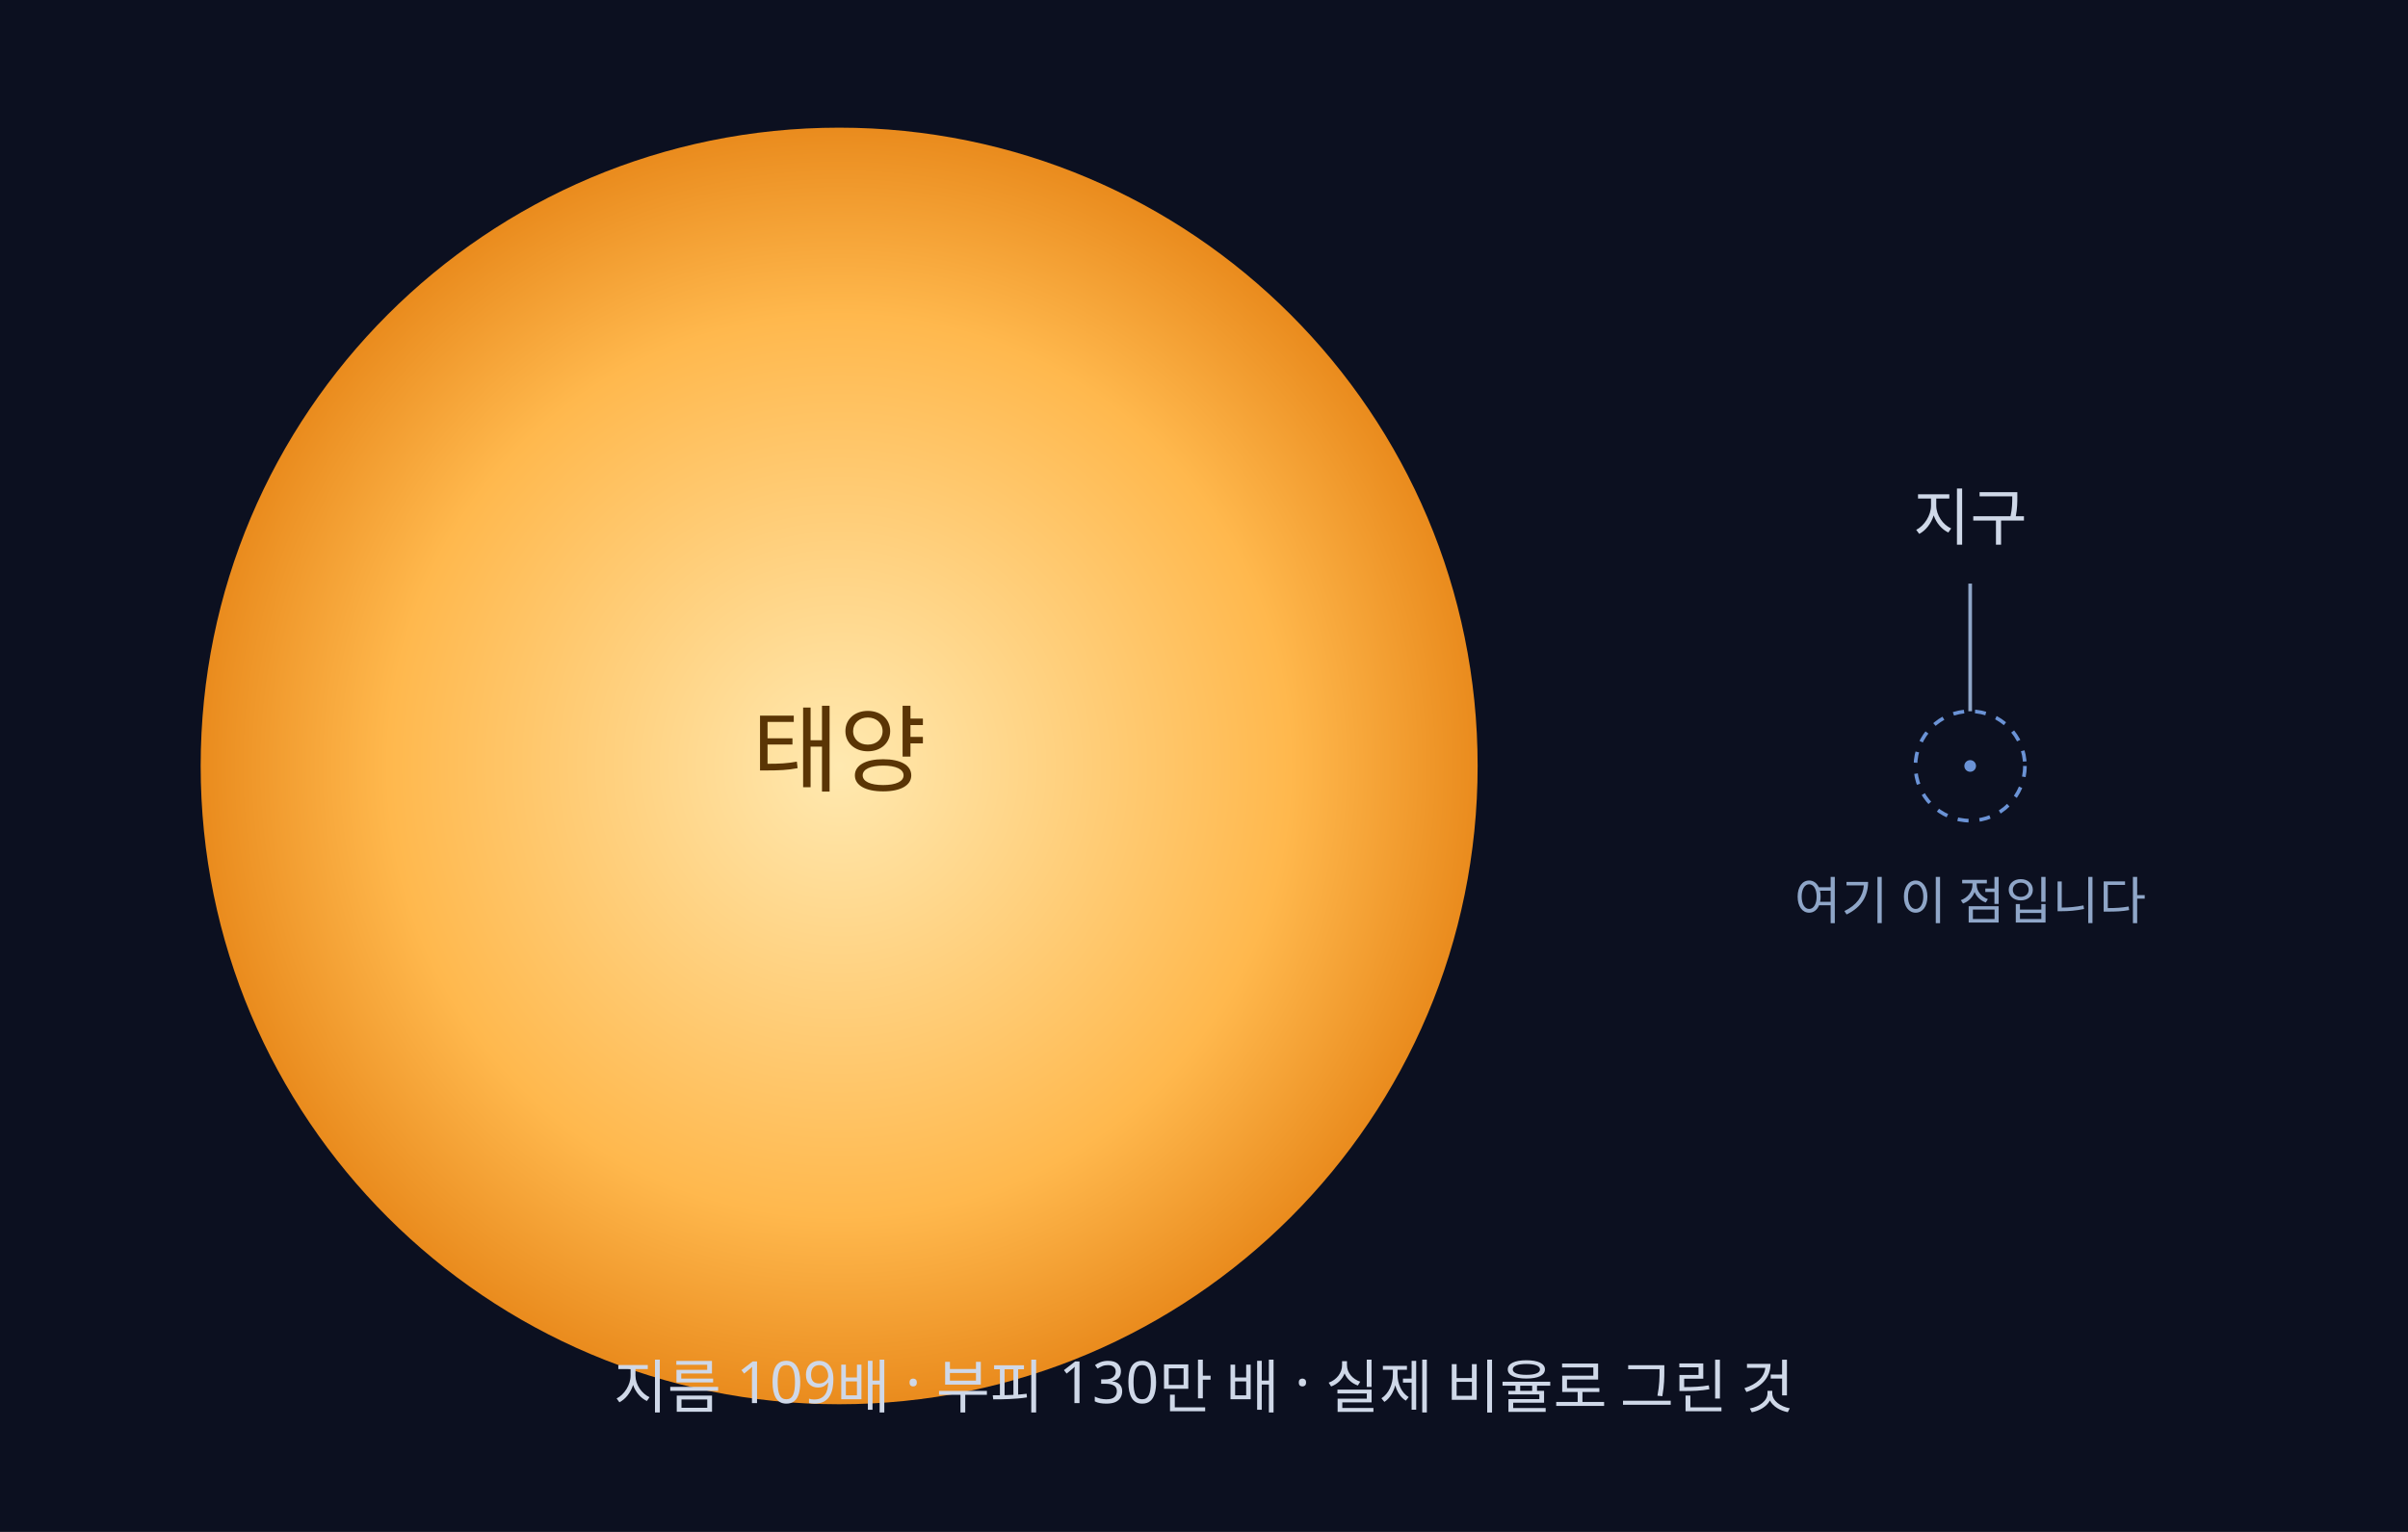
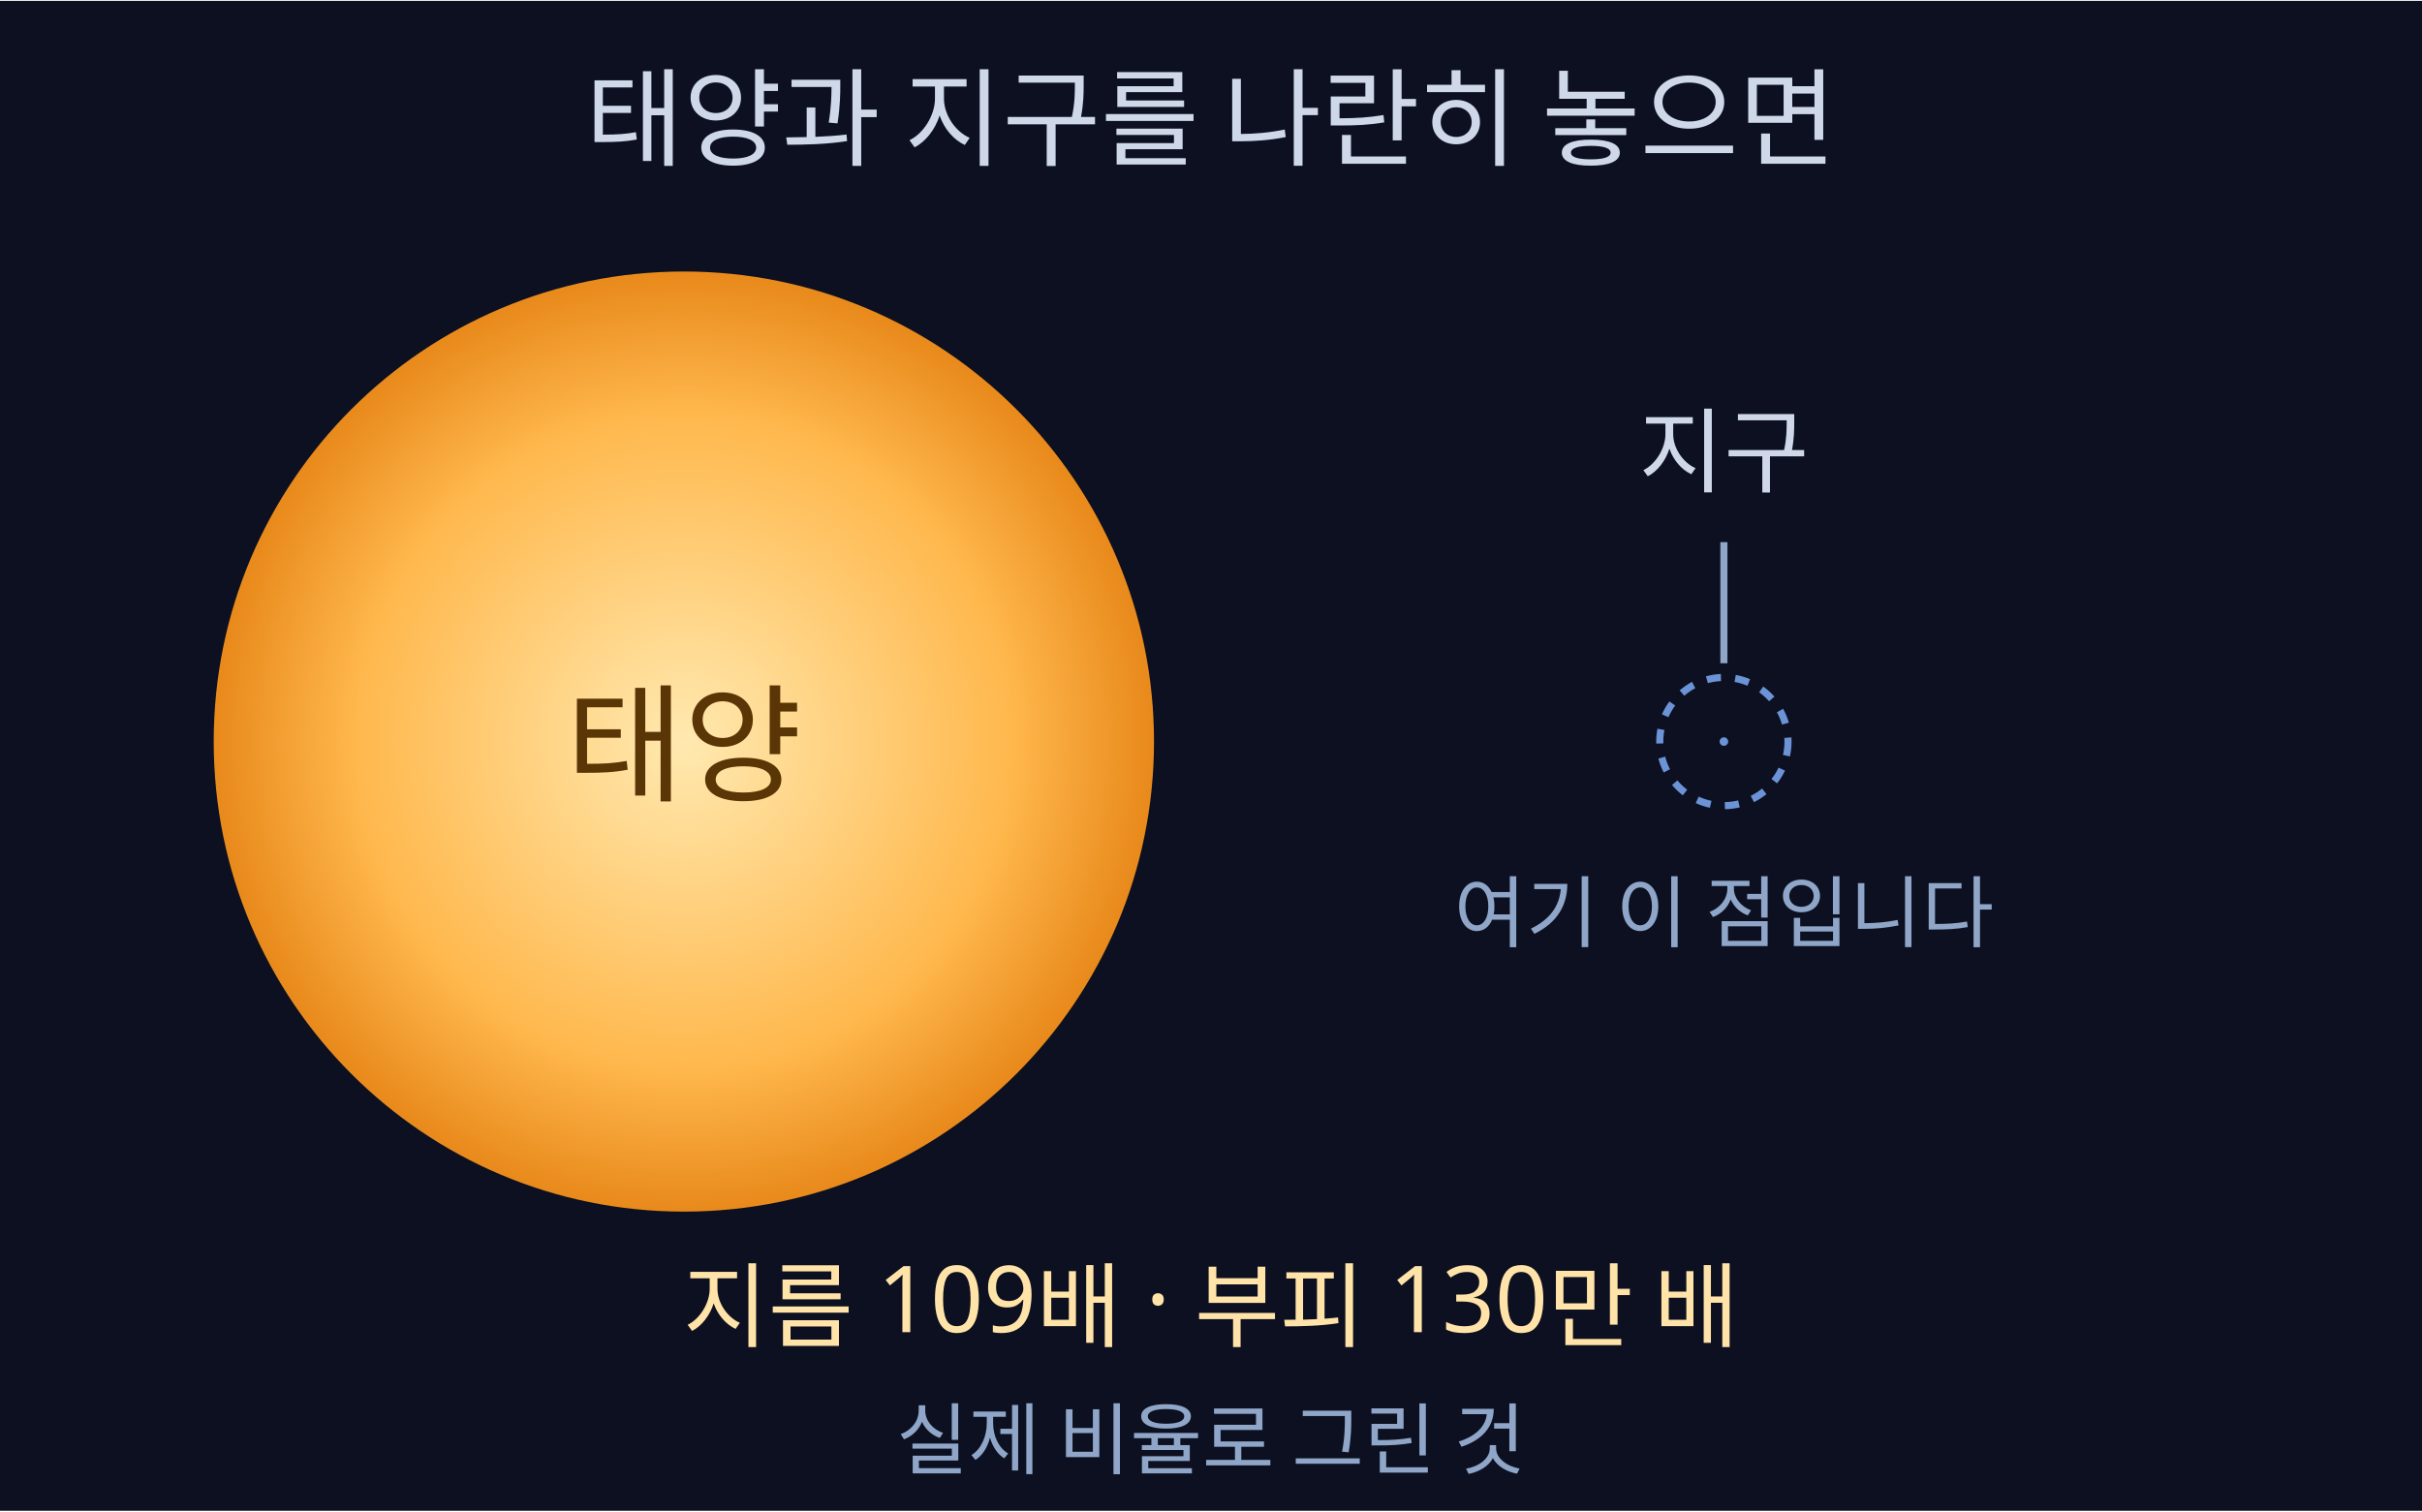
- <svg xmlns="http://www.w3.org/2000/svg" viewBox="0 0 660 420" width="660" height="420" role="img">
-   <rect width="660" height="420" fill="#0c1020" />
+ <svg xmlns="http://www.w3.org/2000/svg" viewBox="0 0 340 212" width="660" height="412" role="img">
+   <rect width="340" height="212" fill="#0c1020" />
  <defs>
-     <radialGradient id="s" cx="50%" cy="50%" r="50%">
+     <radialGradient id="sg" cx="50%" cy="50%" r="50%">
      <stop offset="0%" stop-color="#ffe9b0" />
      <stop offset="70%" stop-color="#ffb84d" />
      <stop offset="100%" stop-color="#e98a1c" />
    </radialGradient>
  </defs>
-   <circle cx="230" cy="210" r="175" fill="url(#s)" />
-   <text x="230" y="215" text-anchor="middle" font-family="system-ui, sans-serif" font-size="26" fill="#5a3505">태양</text>
-   <circle cx="540" cy="210" r="1.6" fill="#6b93d6" />
-   <circle cx="540" cy="210" r="15" fill="none" stroke="#6b93d6" stroke-width="1" stroke-dasharray="3 3" />
-   <line x1="540" y1="195" x2="540" y2="160" stroke="#8fa6c8" stroke-width="1" />
-   <text x="540" y="148" text-anchor="middle" font-family="system-ui, sans-serif" font-size="17" fill="#cfd8e8">지구</text>
-   <text x="540" y="252" text-anchor="middle" font-family="system-ui, sans-serif" font-size="14" fill="#8fa6c8">여기 이 점입니다</text>
-   <text x="330" y="386" text-anchor="middle" font-family="system-ui, sans-serif" font-size="16" fill="#cfd8e8">지름 109배 · 부피 130만 배 · 실제 비율로 그린 것</text>
+   <text x="170" y="22" text-anchor="middle" font-family="system-ui, sans-serif" font-size="15" fill="#cfd8e8">태양과 지구를 나란히 놓으면</text>
+   <circle cx="96" cy="104" r="66" fill="url(#sg)" />
+   <text x="96" y="111" text-anchor="middle" font-family="system-ui, sans-serif" font-size="18" fill="#5a3505">태양</text>
+   <circle cx="242" cy="104" r="0.6" fill="#6b93d6" />
+   <circle cx="242" cy="104" r="9" fill="none" stroke="#6b93d6" stroke-width="1" stroke-dasharray="2 2" />
+   <line x1="242" y1="93" x2="242" y2="76" stroke="#8fa6c8" stroke-width="1" />
+   <text x="242" y="68" text-anchor="middle" font-family="system-ui, sans-serif" font-size="13" fill="#cfd8e8">지구</text>
+   <text x="242" y="132" text-anchor="middle" font-family="system-ui, sans-serif" font-size="11" fill="#8fa6c8">여기 이 점입니다</text>
+   <text x="170" y="188" text-anchor="middle" font-family="system-ui, sans-serif" font-size="13" fill="#ffe3a8">지름 109배 · 부피 130만 배</text>
+   <text x="170" y="206" text-anchor="middle" font-family="system-ui, sans-serif" font-size="11" fill="#8fa6c8">실제 비율로 그린 것</text>
</svg>
